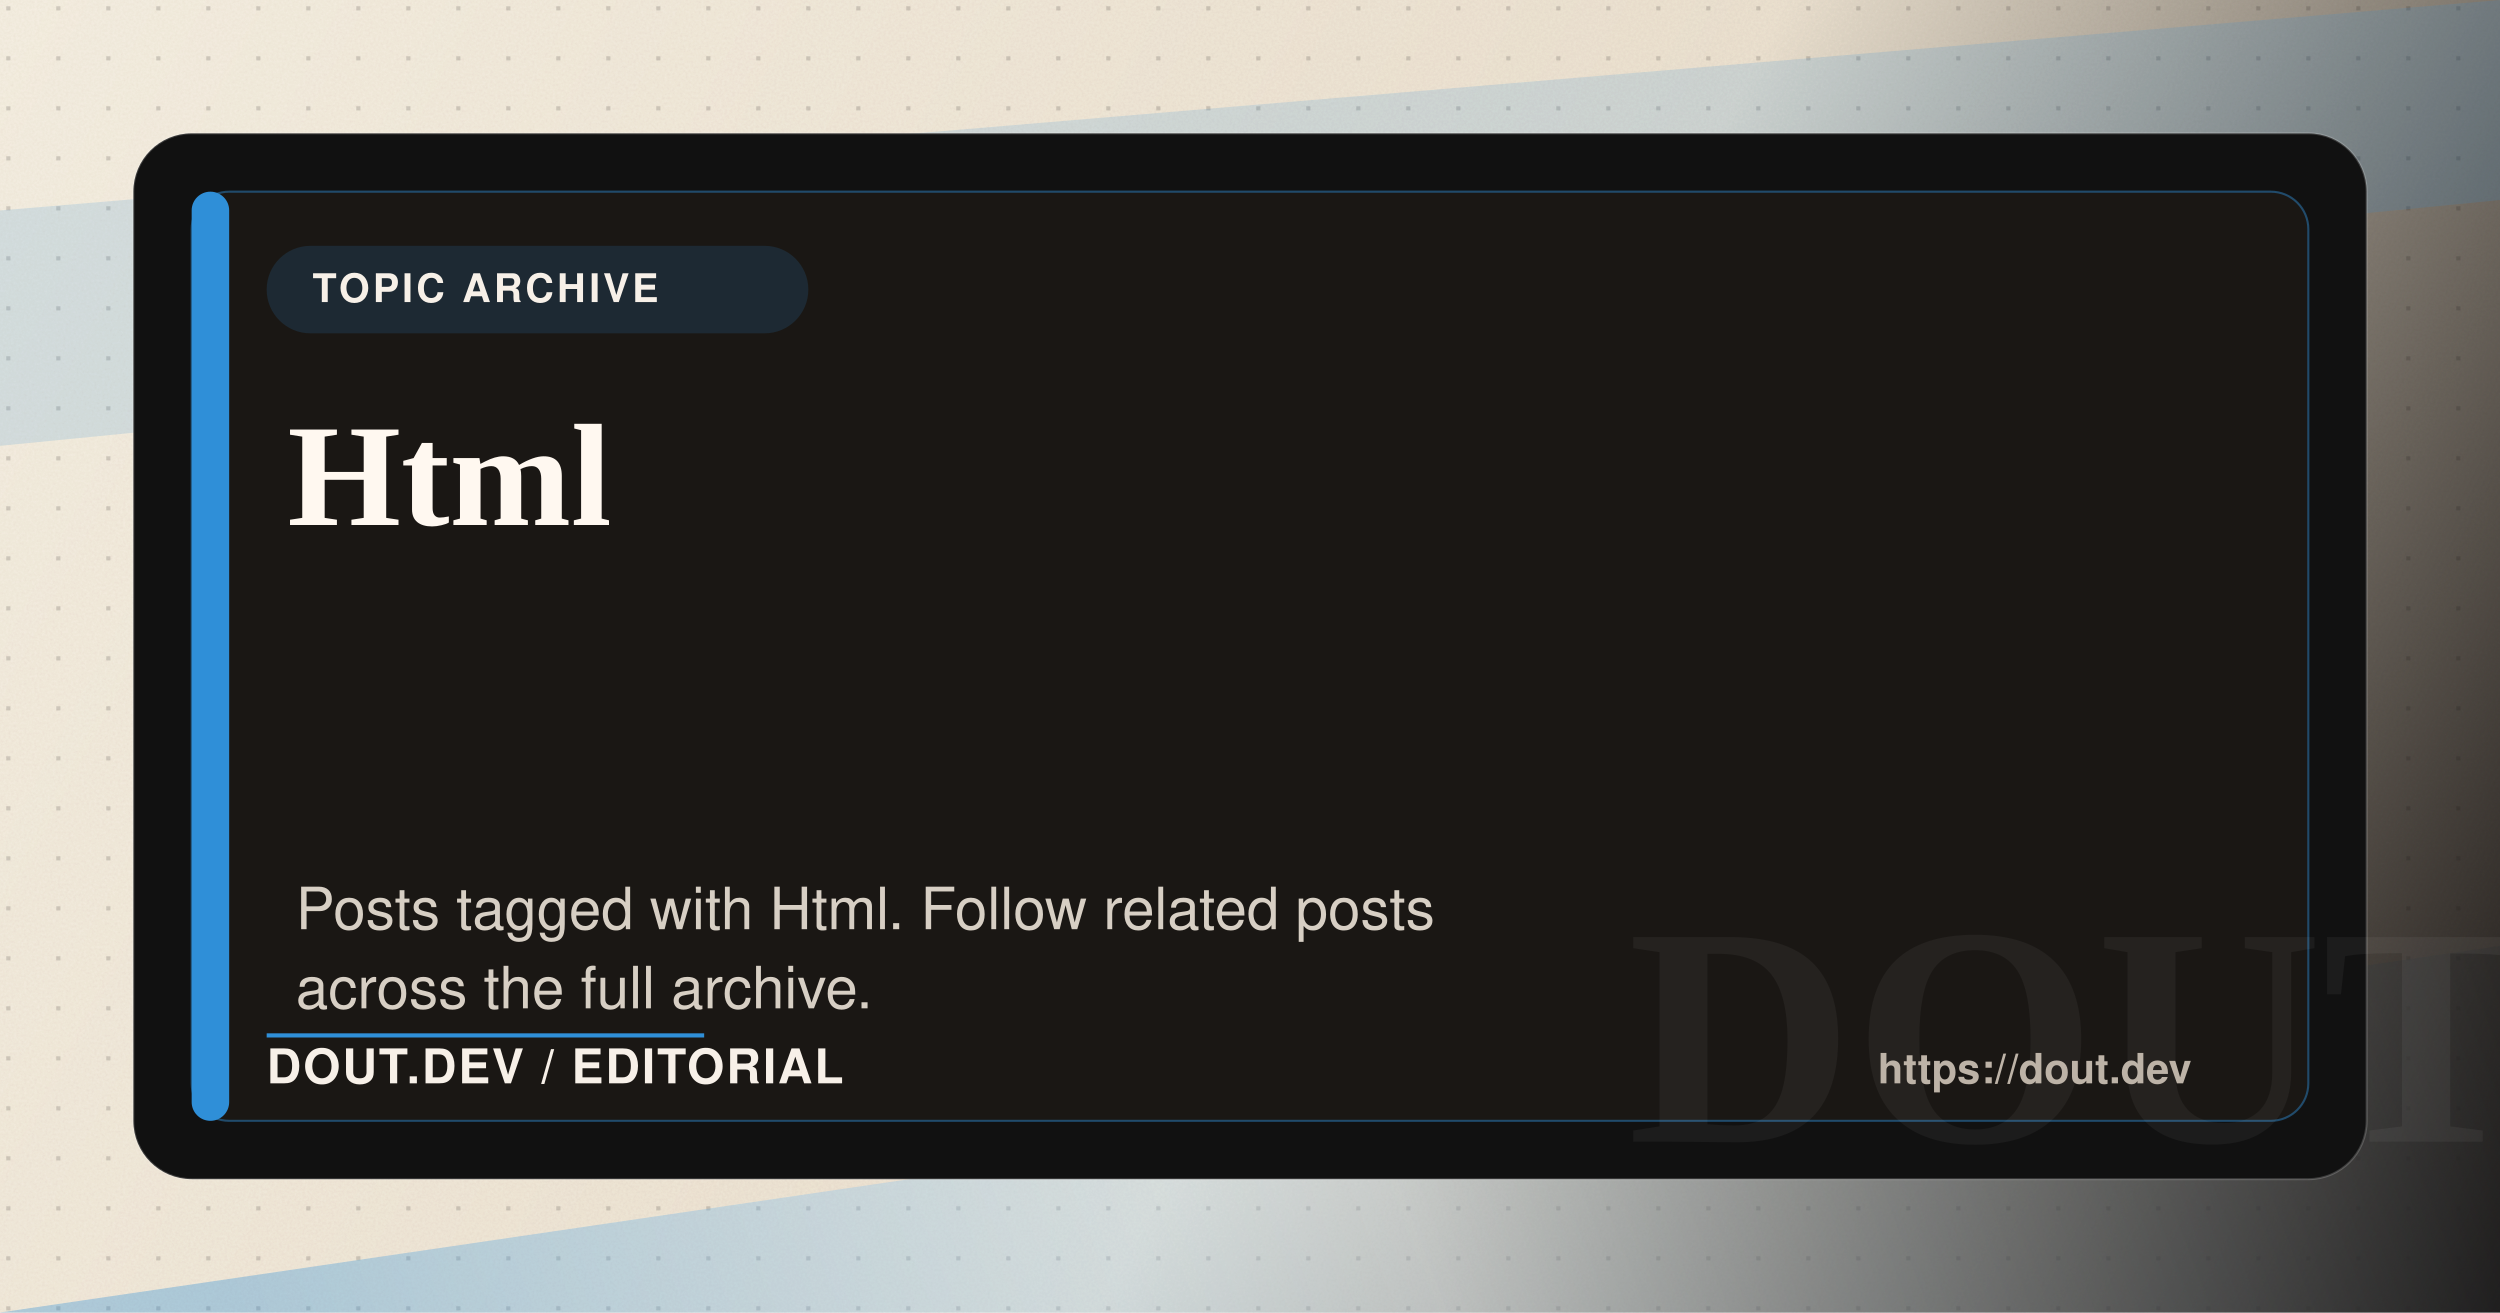
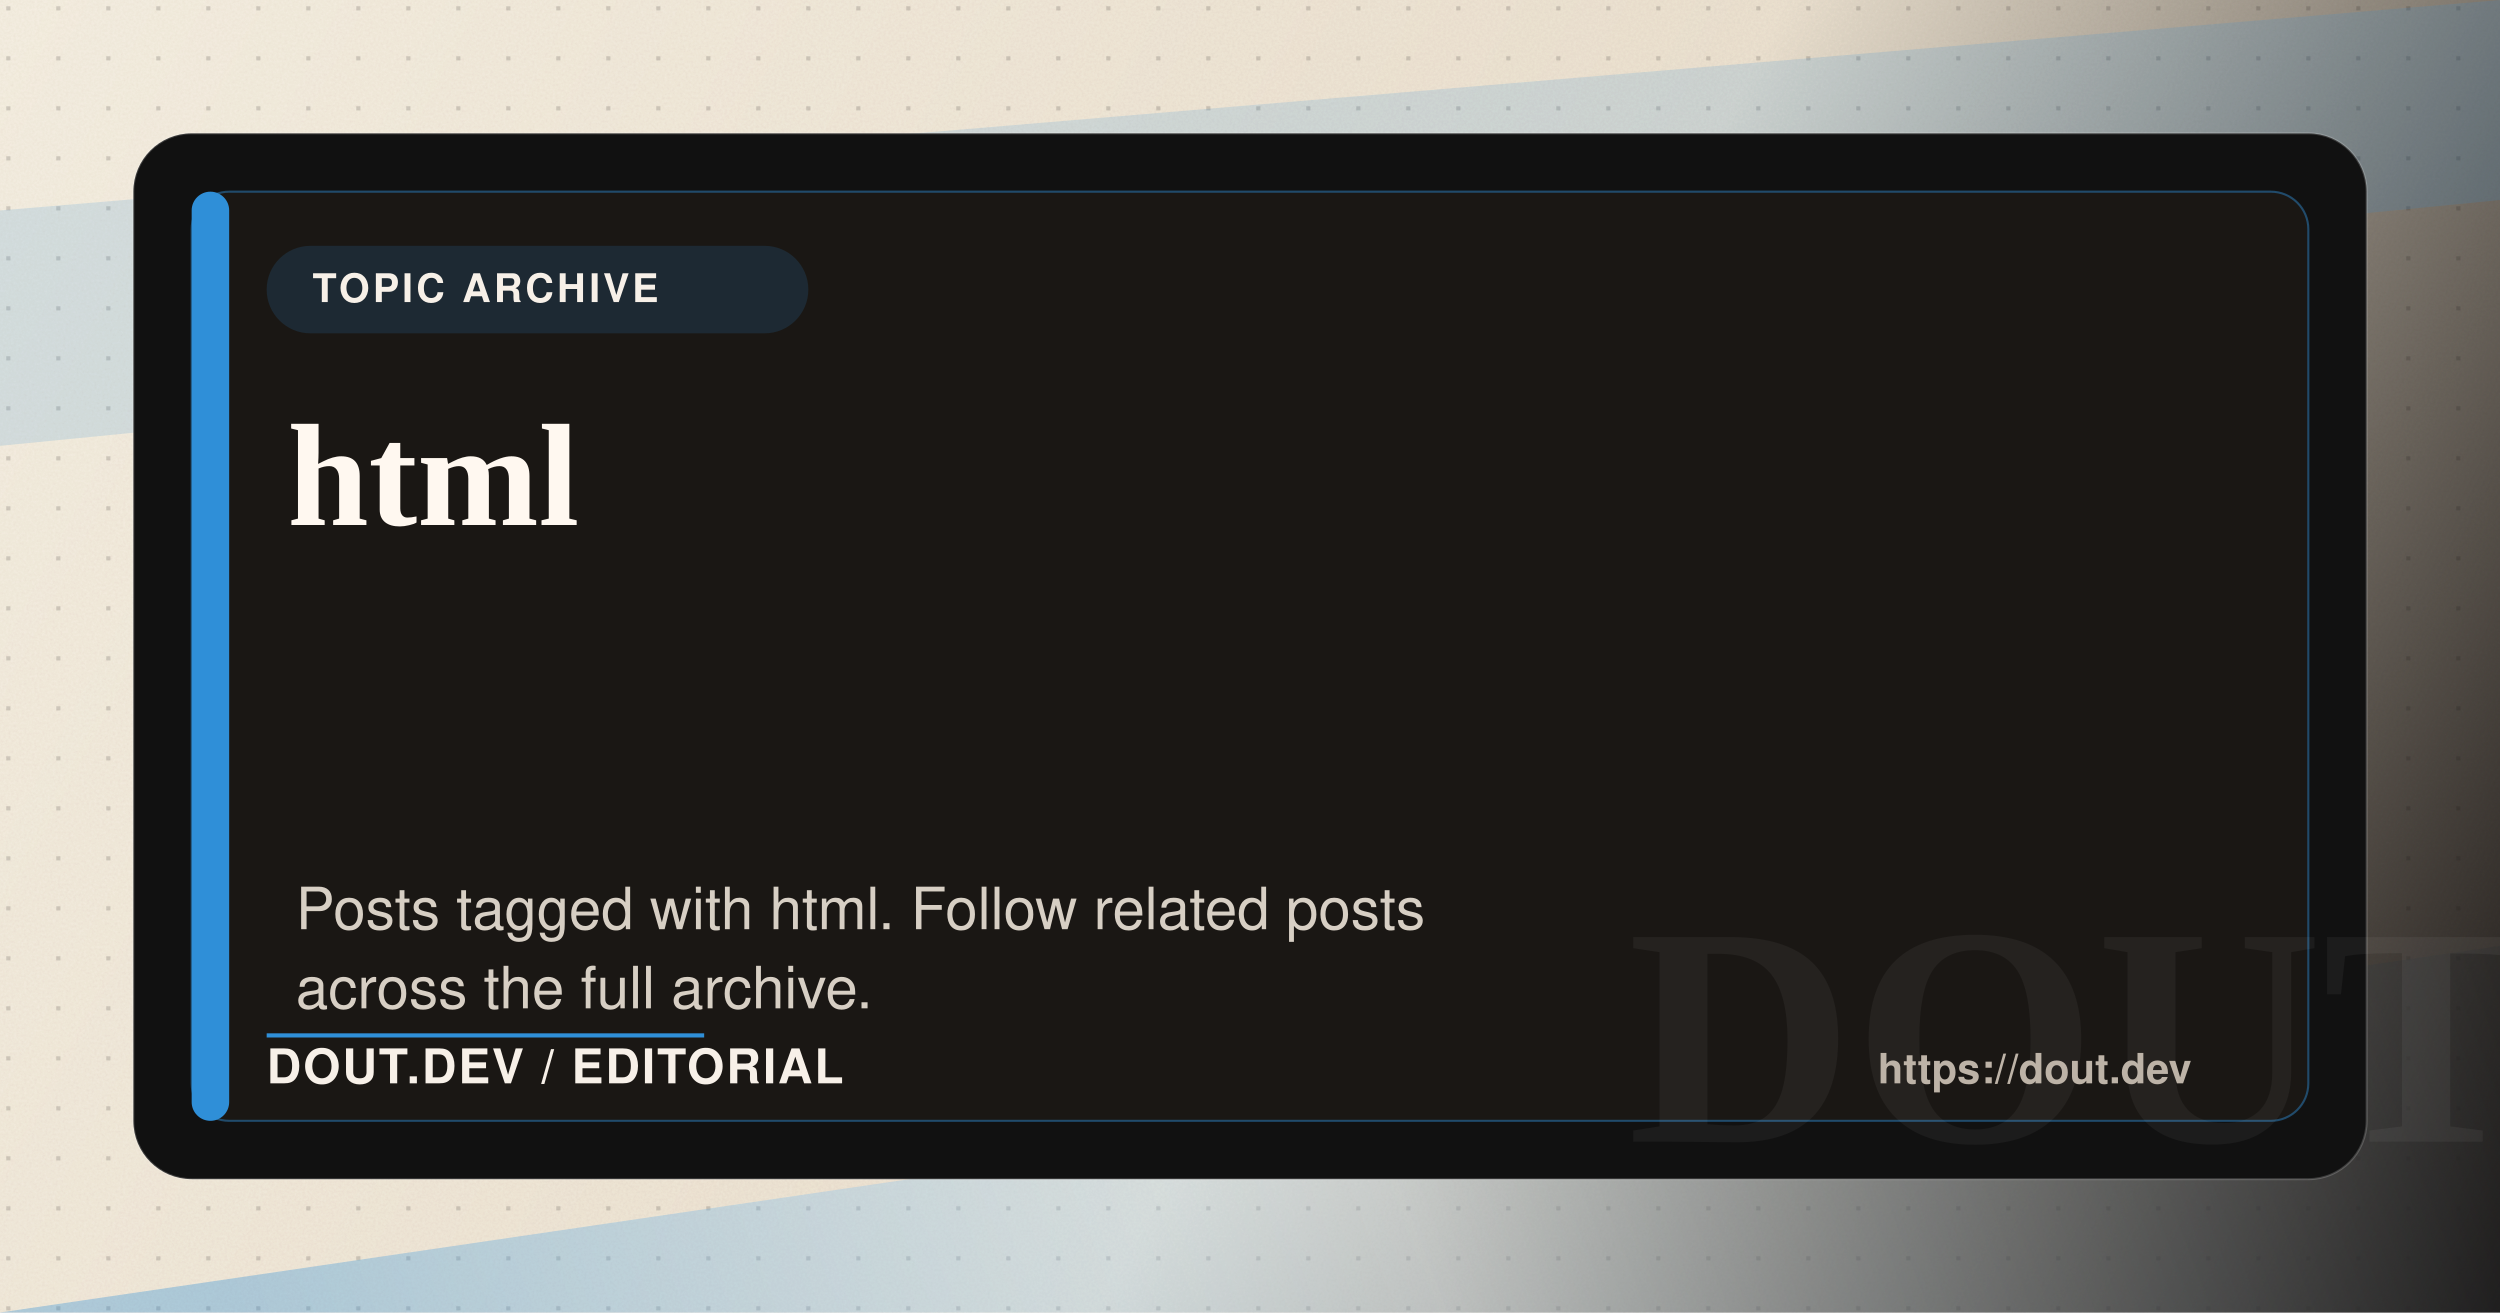
<svg xmlns="http://www.w3.org/2000/svg" width="1200" height="630" viewBox="0 0 1200 630" fill="none">
  <defs>
    <filter id="paperTexture" x="0" y="0" width="100%" height="100%" color-interpolation-filters="sRGB">
      <feTurbulence type="fractalNoise" baseFrequency="0.8" numOctaves="3" seed="17" result="noise" />
      <feColorMatrix in="noise" type="matrix" values="0 0 0 0 0.52 0 0 0 0 0.48 0 0 0 0 0.42 0 0 0 0.08 0" />
      <feBlend in="SourceGraphic" mode="multiply" />
    </filter>
    <linearGradient id="paper" x1="0" y1="0" x2="1200" y2="630" gradientUnits="userSpaceOnUse">
      <stop stop-color="#F6EFE2" />
      <stop offset="0.56" stop-color="#ECE2D1" />
      <stop offset="1" stop-color="#15110F" />
    </linearGradient>
    <linearGradient id="accentSweep" x1="72" y1="520" x2="1128" y2="120" gradientUnits="userSpaceOnUse">
      <stop stop-color="#2f8fd8" />
      <stop offset="0.48" stop-color="#cfeaff" />
      <stop offset="1" stop-color="#111111" />
    </linearGradient>
    <pattern id="dotGrid" width="24" height="24" patternUnits="userSpaceOnUse">
      <rect x="3" y="3" width="2" height="2" fill="#16120F" fill-opacity="0.16" />
    </pattern>
  </defs>
  <rect width="1200" height="630" fill="url(#paper)" filter="url(#paperTexture)" />
  <rect width="1200" height="630" fill="url(#dotGrid)" />
  <path d="M0 630 L1200 454 L1200 630 Z" fill="url(#accentSweep)" opacity="0.34" />
  <path d="M0 101 L1200 0 L1200 96 L0 214 Z" fill="#2f8fd8" opacity="0.16" />
  <rect x="64" y="64" width="1072" height="502" rx="28" fill="#111111" stroke="#FFFFFF" stroke-opacity="0.18" />
  <rect x="92" y="92" width="1016" height="446" rx="18" fill="#1A1714" stroke="#2f8fd8" stroke-opacity="0.45" />
  <rect x="92" y="92" width="18" height="446" rx="9" fill="#2f8fd8" />
  <rect x="128" y="118" width="260" height="42" rx="21" ry="21" fill="#2f8fd8" fill-opacity="0.16" />
  <text x="150" y="145" fill="#F7F0E8" font-family="Avenir Next, Segoe UI, Helvetica, Arial, sans-serif" font-size="19" font-weight="800" letter-spacing="0.08em">TOPIC ARCHIVE</text>
  <text x="998" y="548" text-anchor="middle" fill="#FFFFFF" fill-opacity="0.05" font-family="Georgia, Times New Roman, serif" font-size="150" font-weight="700" letter-spacing="0">DOUT</text>
  <text x="138" y="252" fill="#FFF8F0" font-family="Georgia, Times New Roman, serif" font-size="70" font-weight="700" letter-spacing="0">
-     <tspan x="138" dy="0">Html</tspan>
+     <tspan x="138" dy="0">html</tspan>
  </text>
  <text x="142" y="446" fill="#D7CFC4" font-family="Avenir Next, Segoe UI, Helvetica, Arial, sans-serif" font-size="28" font-weight="500" letter-spacing="0">
-     <tspan x="142" dy="0">Posts tagged with Html. Follow related posts</tspan>
+     <tspan x="142" dy="0">Posts tagged with html. Follow related posts</tspan>
    <tspan x="142" dy="38">across the full archive.</tspan>
  </text>
  <rect x="128" y="496" width="210" height="2" fill="#2f8fd8" />
  <text x="128" y="520" fill="#F7F0E8" font-family="Avenir Next, Segoe UI, Helvetica, Arial, sans-serif" font-size="23" font-weight="800" letter-spacing="0.04em">DOUT.DEV / EDITORIAL</text>
  <text x="1052" y="520" text-anchor="end" fill="#BDB3A7" font-family="Avenir Next, Segoe UI, Helvetica, Arial, sans-serif" font-size="20" font-weight="600" letter-spacing="0">https://dout.dev</text>
</svg>
